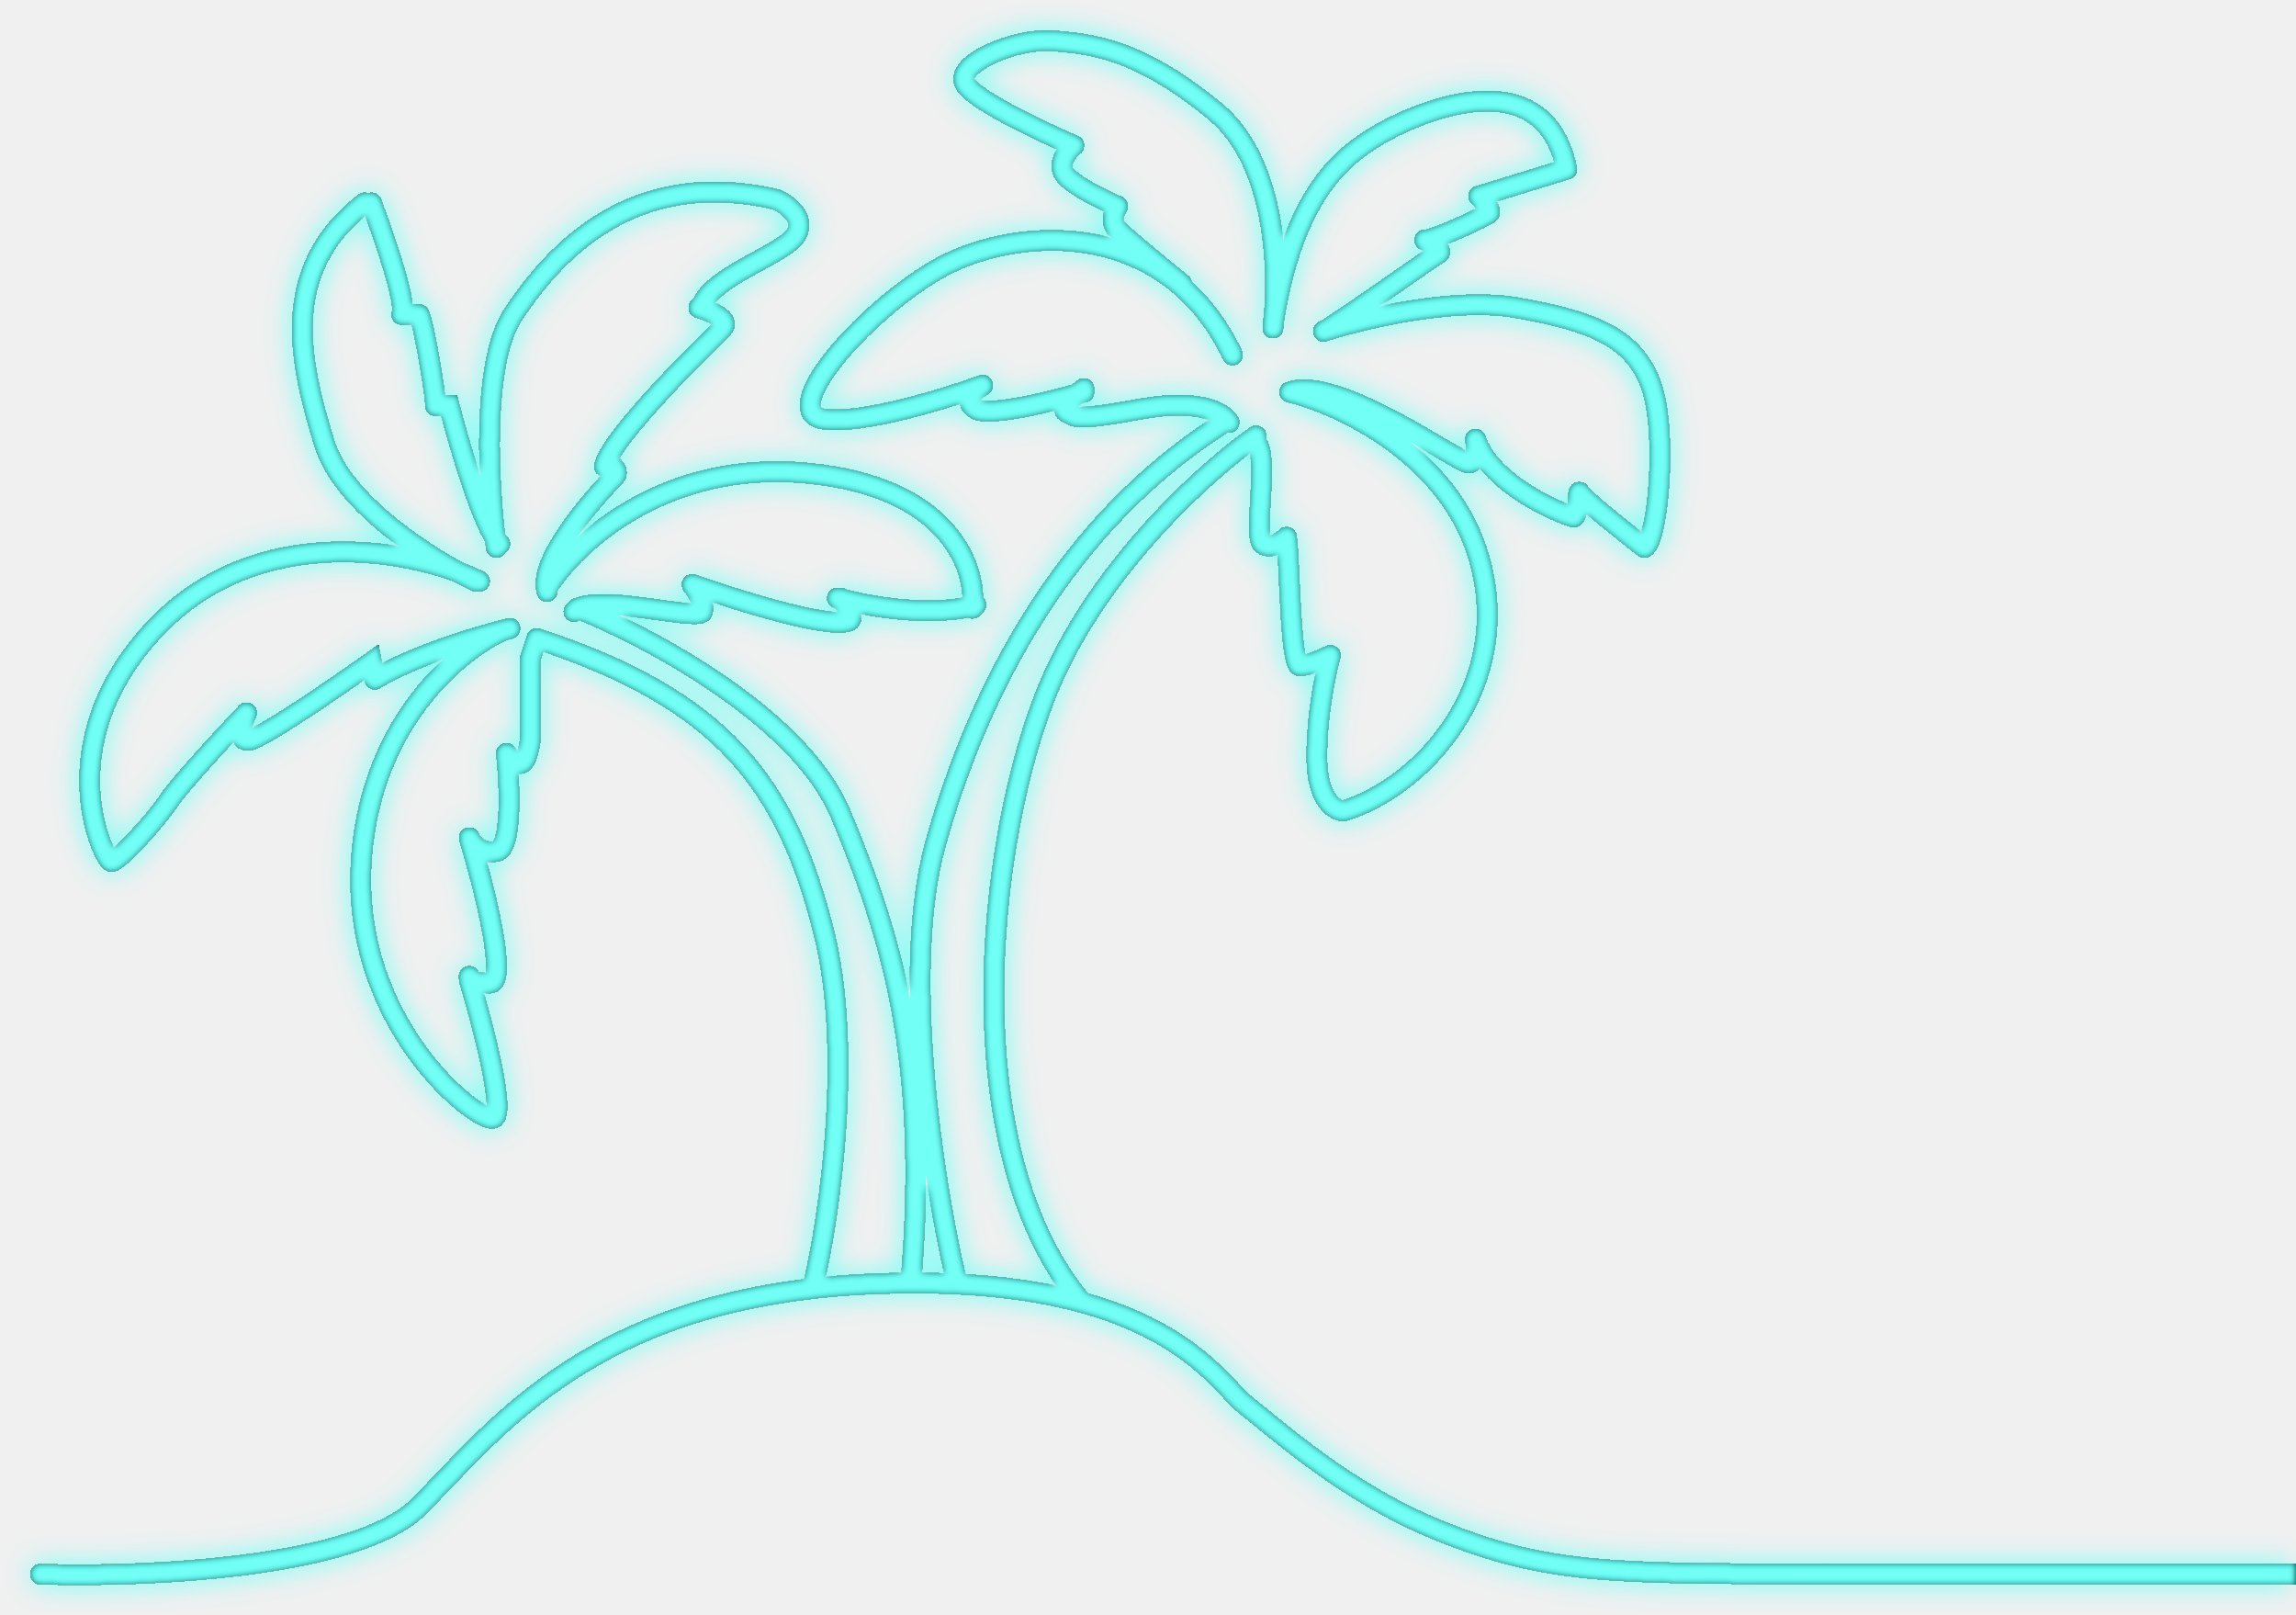
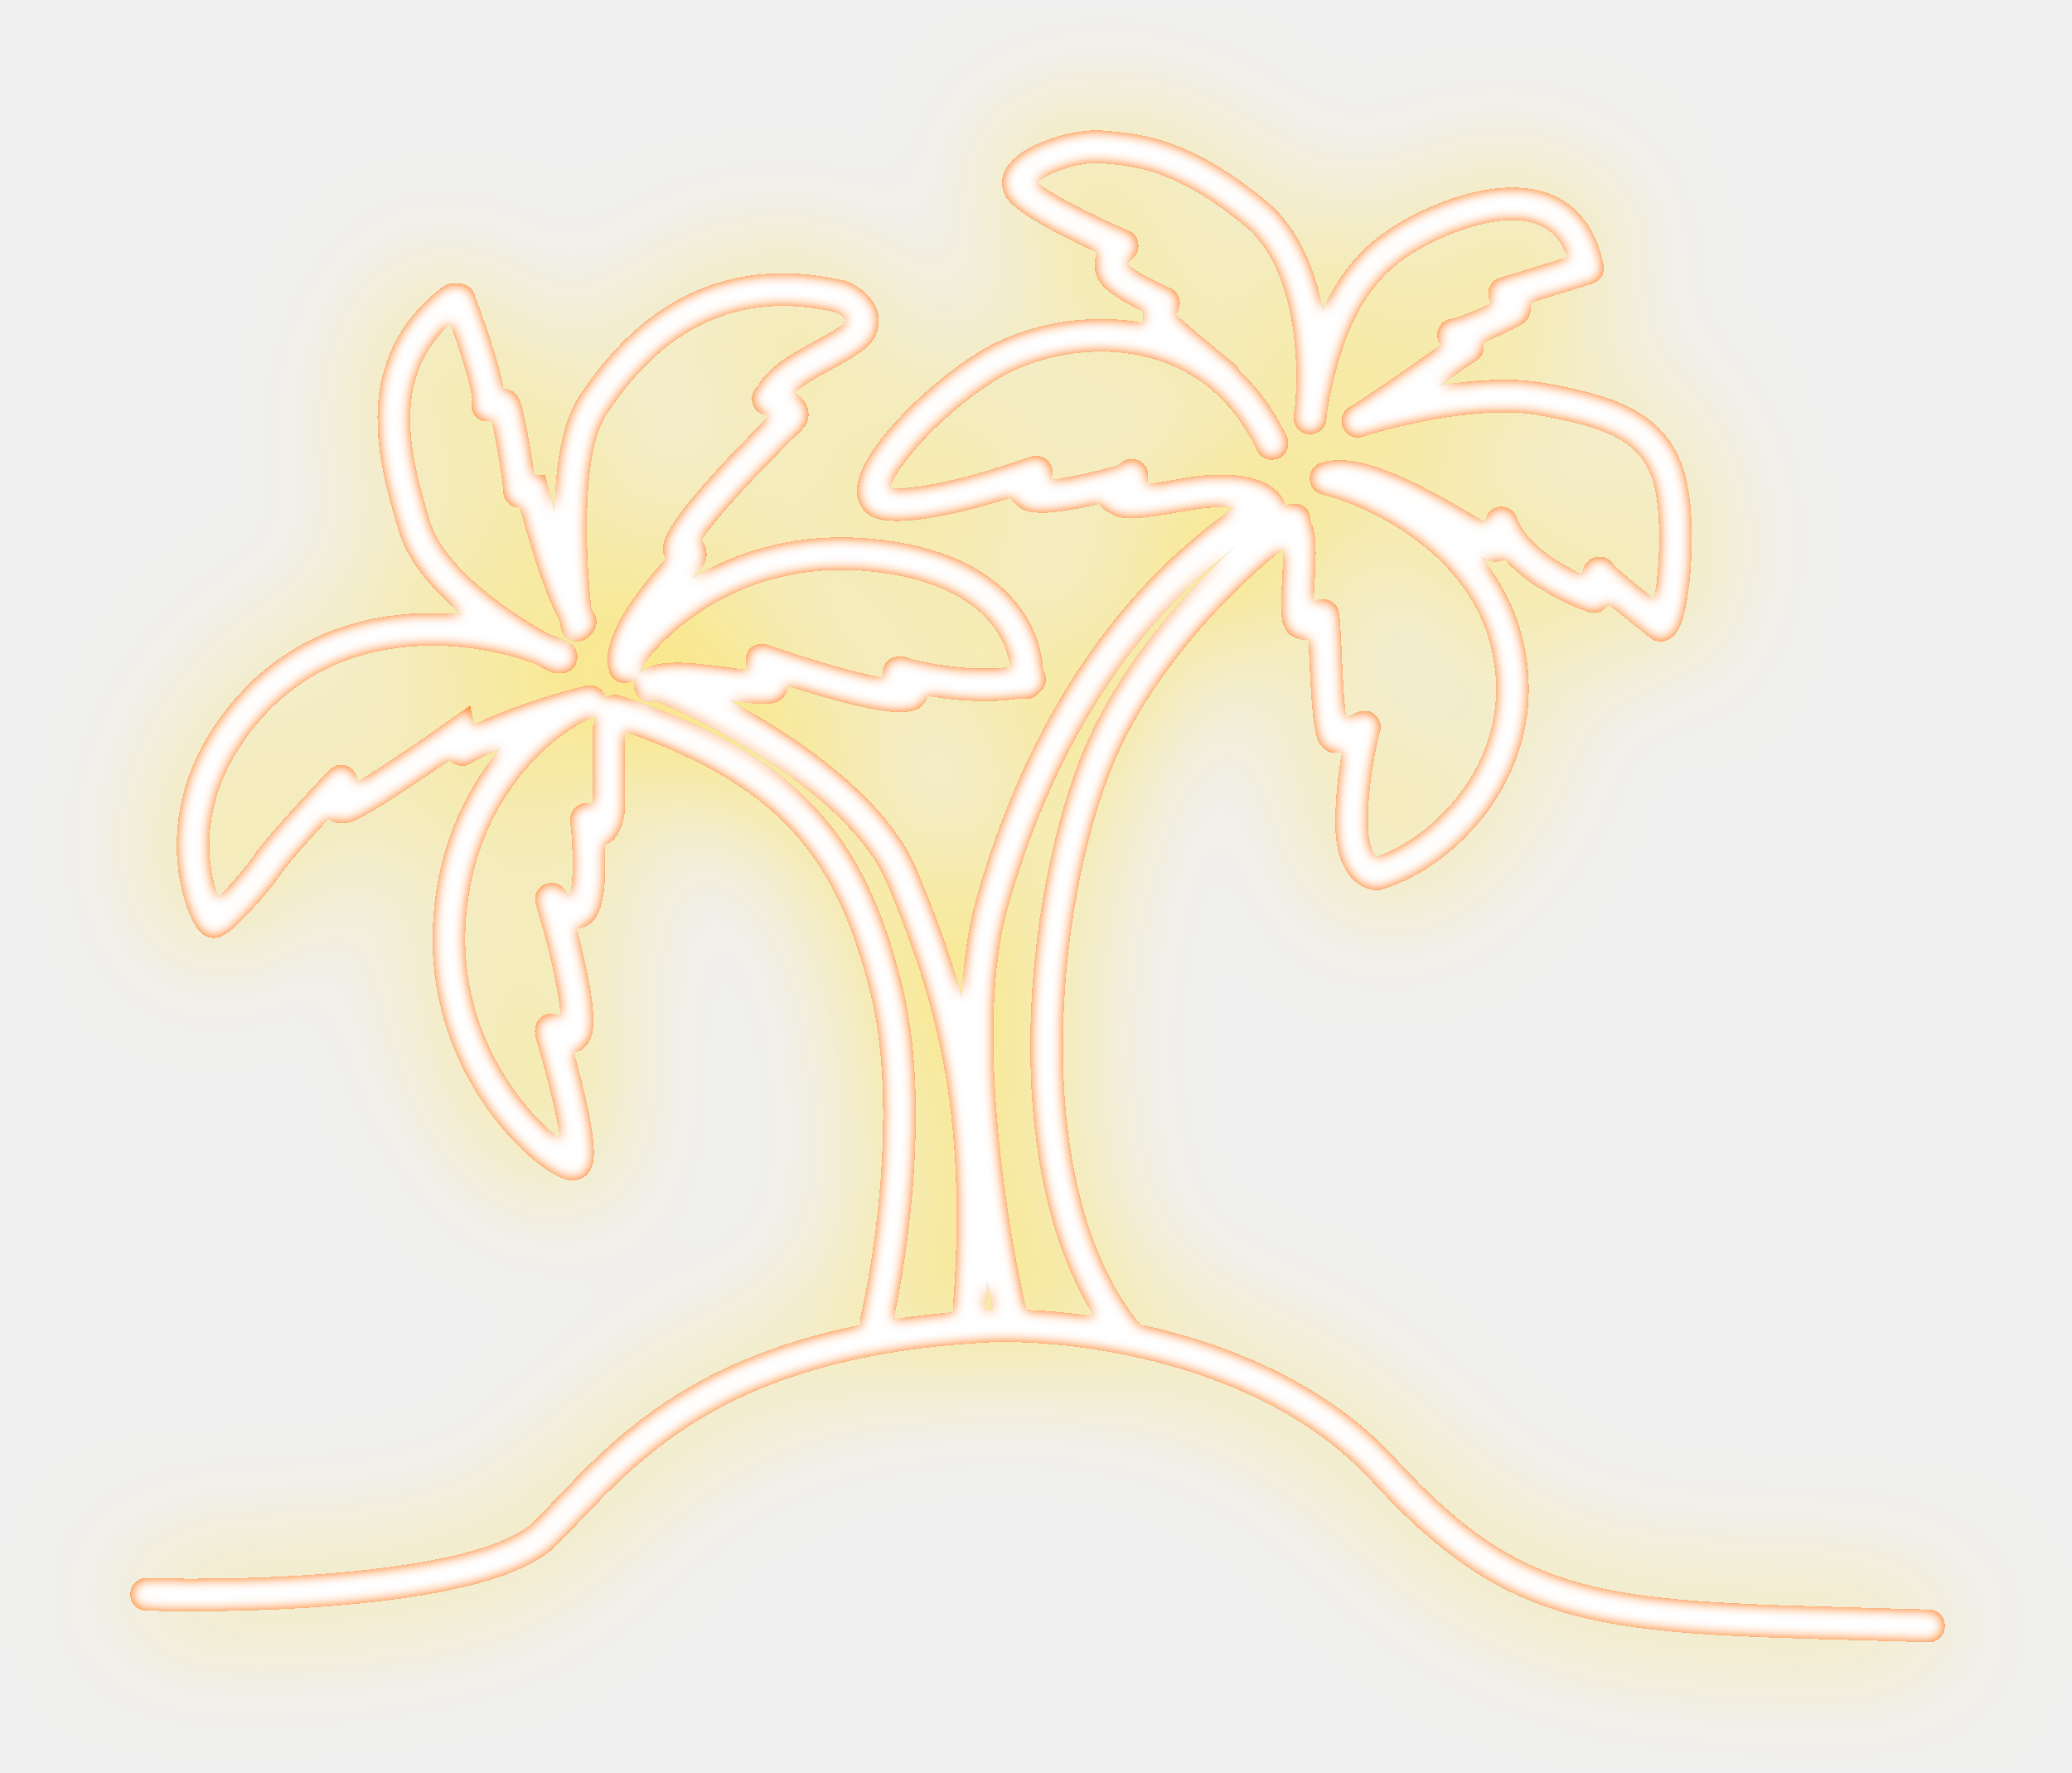
- <svg xmlns="http://www.w3.org/2000/svg" width="340" height="239" viewBox="0 0 340 239" fill="none">
+ <svg xmlns="http://www.w3.org/2000/svg" width="325" height="278" viewBox="0 0 325 278" fill="none">
  <g filter="url(#filter0_di_521_93)">
-     <path d="M175 42.042C172.333 39.876 166.7 35.242 165.5 34.042C164.3 32.843 165 31.209 165.5 30.543" stroke="#71FFF6" stroke-width="3" stroke-linecap="round" />
-     <path d="M165.5 30.543C163.166 29.543 158.3 27.142 157.5 25.543C156.7 23.942 158.166 22.209 159 21.543" stroke="#71FFF6" stroke-width="3" stroke-linecap="round" />
-     <path d="M159 21.543C154.333 19.543 144.6 14.943 143 12.543C141 9.543 150.5 5.543 156 6.043C161.5 6.543 168.5 7.042 180 16.543C189.2 24.142 189.5 41.042 188.5 48.542" stroke="#71FFF6" stroke-width="3" stroke-linecap="round" />
-     <path d="M188.5 48.043C191.5 28.543 199 23.043 204 20.043C209 17.043 228.5 8.043 232 25.043" stroke="#71FFF6" stroke-width="3" stroke-linecap="round" />
-     <path d="M232 25.043L219 29.043" stroke="#71FFF6" stroke-width="3" stroke-linecap="round" />
-     <path d="M219 29.043C219.667 29.709 220.9 31.142 220.5 31.543C220 32.042 212.5 35.542 211 35.542" stroke="#71FFF6" stroke-width="3" stroke-linecap="round" />
-     <path d="M211 35.542C212 36.042 213.8 37.142 213 37.542C212 38.042 198 48.042 196 49.042" stroke="#71FFF6" stroke-width="3" stroke-linecap="round" />
-     <path d="M196 49.042C201.667 47.209 215.3 43.943 224.5 45.542C236 47.542 242 50.042 244.5 57.042C247 64.043 245.5 80.043 243.5 81.043" stroke="#71FFF6" stroke-width="3" stroke-linecap="round" />
-     <path d="M243.5 81.043C240.5 78.709 234.4 73.843 234 73.043C233.5 72.043 234 76.043 233 76.543" stroke="#71FFF6" stroke-width="3" stroke-linecap="round" />
-     <path d="M233 76.543C229 75.209 220.5 71.043 218.5 65.043" stroke="#71FFF6" stroke-width="3" stroke-linecap="round" />
-     <path d="M218.5 65.043C218.667 66.209 218.7 68.543 217.5 68.543C216 68.543 198 55.542 191 58.042" stroke="#71FFF6" stroke-width="3" stroke-linecap="round" />
-     <path d="M191 58.042C198.5 59.876 214.6 67.343 219 82.543C224.5 101.542 210.5 116.542 199 120.042" stroke="#71FFF6" stroke-width="3" stroke-linecap="round" />
-     <path d="M199 120.042C197.667 120.042 195 118.442 195 112.042C195 105.642 196.333 99.376 197 97.043" stroke="#71FFF6" stroke-width="3" stroke-linecap="round" />
-     <path d="M197 97.043C196 97.543 193.7 98.543 192.5 98.543C191 98.543 191 82.543 190.5 79.543" stroke="#71FFF6" stroke-width="3" stroke-linecap="round" />
-     <path d="M190.5 79.543C189.833 80.209 188.2 81.343 187 80.543C185.5 79.543 188 67.543 186 65.543" stroke="#71FFF6" stroke-width="3" stroke-linecap="round" />
-     <path d="M182 62.542C181.334 61.209 177.8 58.943 169 60.542C158 62.542 159.5 61.542 158 61.042C156.8 60.642 159.167 58.542 160.5 57.542" stroke="#71FFF6" stroke-width="3" stroke-linecap="round" />
-     <path d="M160.5 58.042C156 59.376 146.5 61.742 144.5 60.542C142.5 59.343 144.334 57.709 145.5 57.042" stroke="#71FFF6" stroke-width="3" stroke-linecap="round" />
-     <path d="M145.5 57.043C140 59.043 127.6 62.843 122 62.043C115 61.043 127.5 46.543 138.5 40.043C149.5 33.543 172.5 31.543 182.5 52.543" stroke="#71FFF6" stroke-width="3" stroke-linecap="round" />
-     <path d="M186 64.543C179.5 69.043 164.5 82.243 156.5 99.043C146.5 120.042 140.5 169.042 160 192.542" stroke="#71FFF6" stroke-width="3" stroke-linecap="round" />
-     <path d="M141.5 189.042C138.333 175.542 133.3 143.842 138.5 125.042C145 101.542 158 77.543 180.5 63.042" stroke="#71FFF6" stroke-width="3" stroke-linecap="round" />
-     <path d="M85.5 90.043C96 94.209 118.5 106.142 124.5 120.542C132 138.542 137.5 156.542 135 188.542" stroke="#71FFF6" stroke-width="3" stroke-linecap="round" />
-     <path d="M102.5 86.543C103.167 87.376 104.4 89.343 104 90.543C103.5 92.043 87.5 87.543 85 90.543" stroke="#71FFF6" stroke-width="3" stroke-linecap="round" />
-     <path d="M124.5 88.543C125 89.209 126 90.743 126 91.543C126 92.543 121.5 93.043 102.5 86.543" stroke="#71FFF6" stroke-width="3" stroke-linecap="round" />
-     <path d="M144.5 89.543C142.167 90.376 134.8 91.343 124 88.543" stroke="#71FFF6" stroke-width="3" stroke-linecap="round" />
-     <path d="M81 87.043C85 80.543 98.3 68.043 119.5 70.043C140.7 72.043 144.667 84.209 144 90.043" stroke="#71FFF6" stroke-width="3" stroke-linecap="round" />
-     <path d="M90 68.543C90.667 68.876 91.8 69.743 91 70.543C90 71.543 79.5 82.543 81 87.543" stroke="#71FFF6" stroke-width="3" stroke-linecap="round" />
-     <path d="M103.5 45.542C105.167 46.042 108.2 47.343 107 48.542C105.5 50.042 90.5 64.543 89.5 69.043" stroke="#71FFF6" stroke-width="3" stroke-linecap="round" />
-     <path d="M115 29.543C116.5 30.209 119.2 32.142 118 34.542C116.5 37.542 106 40.542 104 45.042" stroke="#71FFF6" stroke-width="3" stroke-linecap="round" />
-     <path d="M65 60.042H66.5C68 65.876 71.6 78.142 74 80.543" stroke="#71FFF6" stroke-width="3" stroke-linecap="round" />
-     <path d="M73.5 81.042C72.333 72.542 71.2 53.742 76 46.542C82 37.542 93.5 24.542 115 29.542" stroke="#71FFF6" stroke-width="3" stroke-linecap="round" />
-     <path d="M59.5 46.542C60.167 46.542 61.6 46.542 62 46.542C62.5 46.542 64.5 58.042 64.5 60.042" stroke="#71FFF6" stroke-width="3" stroke-linecap="round" />
-     <path d="M55 30.043C56.833 34.876 60.3 44.943 59.5 46.542" stroke="#71FFF6" stroke-width="3" stroke-linecap="round" />
-     <path d="M70.5 86.043C64.166 83.043 50.8 74.743 48 65.543C44.5 54.042 41 40.042 54 30.043" stroke="#71FFF6" stroke-width="3" stroke-linecap="round" />
-     <path d="M36.5 105.542C33.333 108.876 26.6 116.142 25 118.542C23 121.542 17.5 127.542 16.5 127.542C15.5 127.542 7 110.542 22.5 93.543C38 76.543 62 81.543 71 86.043" stroke="#71FFF6" stroke-width="3" stroke-linecap="round" />
-     <path d="M55.5 100.542L55 98.043C49.833 101.709 39 109.142 37 109.542C35 109.942 35.833 107.042 36.5 105.542" stroke="#71FFF6" stroke-width="3" stroke-linecap="round" />
-     <path d="M75.5 93.043C71.333 94.043 61.5 96.942 55.5 100.542" stroke="#71FFF6" stroke-width="3" stroke-linecap="round" />
-     <path d="M69.5 145.042C71.5 151.709 75 165.142 73 165.542C70.5 166.042 52 151.542 53.5 127.542C55 103.542 72.5 93.543 75.5 93.043" stroke="#71FFF6" stroke-width="3" stroke-linecap="round" />
-     <path d="M69.5 124.042C71.667 131.209 75.3 145.542 72.5 145.542C69.7 145.542 69.333 144.876 69.5 144.542" stroke="#71FFF6" stroke-width="3" stroke-linecap="round" />
-     <path d="M75 111.542C75.5 116.209 75.9 125.642 73.5 126.042C71.1 126.442 69.833 124.876 69.5 124.042" stroke="#71FFF6" stroke-width="3" stroke-linecap="round" />
-     <path d="M79.5 94.543L78.5 97.543C78.5 101.376 78.5 109.142 78.5 109.542C78.5 110.042 78 113.042 77 113.042C76.2 113.042 75.333 112.042 75 111.542" stroke="#71FFF6" stroke-width="3" stroke-linecap="round" />
-     <path d="M120.5 190.042C122.833 180.042 126.4 155.642 122 138.042C116.5 116.042 107 103.542 79.5 94.543" stroke="#71FFF6" stroke-width="3" stroke-linecap="round" />
-     <path d="M6 233.043C20.833 233.543 52.8 232.243 62 223.043C73.5 211.543 88 191.543 130 190.043C172 188.543 180 204.543 184.5 208.043C189 211.543 199.427 221.064 213 226.542C229 233 238 233 270.5 233" stroke="#71FFF6" stroke-width="3" stroke-linecap="round" />
-     <path d="M270.5 233C294 233 342.5 233 348.5 233" stroke="#71FFF6" stroke-width="3" stroke-linecap="round" />
+     <path d="M192 59.042C189.333 56.876 183.7 52.242 182.5 51.042C181.3 49.843 182 48.209 182.5 47.542" stroke="white" stroke-width="5" stroke-linecap="round" />
+     <path d="M182.5 47.542C180.166 46.542 175.3 44.142 174.5 42.542C173.7 40.943 175.166 39.209 176 38.542" stroke="white" stroke-width="5" stroke-linecap="round" />
+     <path d="M176 38.543C171.333 36.543 161.6 31.943 160 29.543C158 26.543 167.5 22.543 173 23.043C178.5 23.543 185.5 24.043 197 33.542C206.2 41.142 206.5 58.042 205.5 65.543" stroke="white" stroke-width="5" stroke-linecap="round" />
+     <path d="M205.5 65.043C208.5 45.543 216 40.043 221 37.043C226 34.043 245.5 25.043 249 42.043" stroke="white" stroke-width="5" stroke-linecap="round" />
+     <path d="M249 42.042L236 46.042" stroke="white" stroke-width="5" stroke-linecap="round" />
+     <path d="M236 46.042C236.667 46.709 237.9 48.142 237.5 48.542C237 49.042 229.5 52.542 228 52.542" stroke="white" stroke-width="5" stroke-linecap="round" />
+     <path d="M228 52.542C229 53.042 230.8 54.142 230 54.542C229 55.042 215 65.043 213 66.043" stroke="white" stroke-width="5" stroke-linecap="round" />
+     <path d="M213 66.043C218.667 64.209 232.3 60.943 241.5 62.542C253 64.543 259 67.043 261.5 74.043C264 81.043 262.5 97.043 260.5 98.043" stroke="white" stroke-width="5" stroke-linecap="round" />
+     <path d="M260.5 98.043C257.5 95.709 251.4 90.843 251 90.043C250.5 89.043 251 93.043 250 93.543" stroke="white" stroke-width="5" stroke-linecap="round" />
+     <path d="M250 93.543C246 92.209 237.5 88.043 235.5 82.043" stroke="white" stroke-width="5" stroke-linecap="round" />
+     <path d="M235.5 82.043C235.667 83.209 235.7 85.543 234.5 85.543C233 85.543 215 72.543 208 75.043" stroke="white" stroke-width="5" stroke-linecap="round" />
+     <path d="M208 75.043C215.5 76.876 231.6 84.343 236 99.543C241.5 118.542 227.5 133.542 216 137.042" stroke="white" stroke-width="5" stroke-linecap="round" />
+     <path d="M216 137.042C214.667 137.042 212 135.442 212 129.042C212 122.642 213.333 116.376 214 114.042" stroke="white" stroke-width="5" stroke-linecap="round" />
+     <path d="M214 114.042C213 114.542 210.7 115.542 209.5 115.542C208 115.542 208 99.543 207.5 96.543" stroke="white" stroke-width="5" stroke-linecap="round" />
+     <path d="M207.5 96.543C206.833 97.209 205.2 98.343 204 97.543C202.5 96.543 205 84.543 203 82.543" stroke="white" stroke-width="5" stroke-linecap="round" />
+     <path d="M199 79.543C198.334 78.209 194.8 75.942 186 77.543C175 79.543 176.5 78.543 175 78.043C173.8 77.642 176.167 75.543 177.5 74.543" stroke="white" stroke-width="5" stroke-linecap="round" />
+     <path d="M177.5 75.043C173 76.376 163.5 78.743 161.5 77.543C159.5 76.343 161.334 74.709 162.5 74.043" stroke="white" stroke-width="5" stroke-linecap="round" />
+     <path d="M162.5 74.043C157 76.043 144.6 79.843 139 79.043C132 78.043 144.5 63.543 155.5 57.043C166.5 50.543 189.5 48.543 199.5 69.543" stroke="white" stroke-width="5" stroke-linecap="round" />
+     <path d="M203 81.543C196.5 86.043 181.5 99.243 173.5 116.042C163.5 137.042 157.5 186.042 177 209.542" stroke="white" stroke-width="5" stroke-linecap="round" />
+     <path d="M158.5 206.042C155.333 192.542 150.3 160.842 155.5 142.042C162 118.542 175 94.543 197.5 80.043" stroke="white" stroke-width="5" stroke-linecap="round" />
+     <path d="M102.5 107.042C113 111.209 135.5 123.142 141.5 137.542C149 155.542 154.5 173.542 152 205.542" stroke="white" stroke-width="5" stroke-linecap="round" />
+     <path d="M119.5 103.542C120.167 104.376 121.4 106.342 121 107.542C120.5 109.042 104.5 104.542 102 107.542" stroke="white" stroke-width="5" stroke-linecap="round" />
+     <path d="M141.5 105.542C142 106.209 143 107.742 143 108.542C143 109.542 138.5 110.042 119.5 103.542" stroke="white" stroke-width="5" stroke-linecap="round" />
+     <path d="M161.5 106.542C159.167 107.376 151.8 108.342 141 105.542" stroke="white" stroke-width="5" stroke-linecap="round" />
+     <path d="M98 104.043C102 97.543 115.3 85.043 136.5 87.043C157.7 89.043 161.667 101.209 161 107.042" stroke="white" stroke-width="5" stroke-linecap="round" />
+     <path d="M107 85.543C107.667 85.876 108.8 86.743 108 87.543C107 88.543 96.5 99.543 98 104.542" stroke="white" stroke-width="5" stroke-linecap="round" />
+     <path d="M120.5 62.542C122.167 63.042 125.2 64.343 124 65.543C122.5 67.043 107.5 81.543 106.5 86.043" stroke="white" stroke-width="5" stroke-linecap="round" />
+     <path d="M132 46.542C133.5 47.209 136.2 49.142 135 51.542C133.5 54.542 123 57.542 121 62.042" stroke="white" stroke-width="5" stroke-linecap="round" />
+     <path d="M82 77.043H83.5C85 82.876 88.6 95.142 91 97.543" stroke="white" stroke-width="5" stroke-linecap="round" />
+     <path d="M90.5 98.042C89.333 89.542 88.2 70.742 93 63.542C99 54.542 110.5 41.542 132 46.542" stroke="white" stroke-width="5" stroke-linecap="round" />
+     <path d="M76.5 63.542C77.167 63.542 78.6 63.542 79 63.542C79.5 63.542 81.5 75.043 81.5 77.043" stroke="white" stroke-width="5" stroke-linecap="round" />
+     <path d="M72 47.042C73.833 51.876 77.3 61.943 76.5 63.542" stroke="white" stroke-width="5" stroke-linecap="round" />
+     <path d="M87.5 103.042C81.166 100.042 67.8 91.743 65 82.543C61.5 71.043 58 57.042 71 47.042" stroke="white" stroke-width="5" stroke-linecap="round" />
+     <path d="M53.5 122.542C50.333 125.876 43.6 133.142 42 135.542C40 138.542 34.5 144.542 33.5 144.542C32.5 144.542 24 127.542 39.5 110.542C55 93.543 79 98.543 88 103.042" stroke="white" stroke-width="5" stroke-linecap="round" />
+     <path d="M72.5 117.542L72 115.042C66.833 118.709 56 126.142 54 126.542C52 126.942 52.833 124.042 53.5 122.542" stroke="white" stroke-width="5" stroke-linecap="round" />
+     <path d="M92.5 110.042C88.333 111.042 78.5 113.942 72.5 117.542" stroke="white" stroke-width="5" stroke-linecap="round" />
+     <path d="M86.5 162.042C88.5 168.709 92 182.142 90 182.542C87.5 183.042 69 168.542 70.5 144.542C72 120.542 89.5 110.542 92.5 110.042" stroke="white" stroke-width="5" stroke-linecap="round" />
+     <path d="M86.5 141.042C88.667 148.209 92.3 162.542 89.5 162.542C86.7 162.542 86.333 161.876 86.5 161.542" stroke="white" stroke-width="5" stroke-linecap="round" />
+     <path d="M92 128.542C92.5 133.209 92.9 142.642 90.5 143.042C88.1 143.442 86.833 141.876 86.5 141.042" stroke="white" stroke-width="5" stroke-linecap="round" />
+     <path d="M96.5 111.542L95.5 114.542C95.5 118.376 95.5 126.142 95.5 126.542C95.5 127.042 95 130.042 94 130.042C93.2 130.042 92.333 129.042 92 128.542" stroke="white" stroke-width="5" stroke-linecap="round" />
+     <path d="M137.5 207.042C139.833 197.042 143.4 172.642 139 155.042C133.5 133.042 124 120.542 96.5 111.542" stroke="white" stroke-width="5" stroke-linecap="round" />
+     <path d="M23 250.043C37.833 250.543 76.3 249.7 85.5 240.5C97 229 110 210.5 154.5 208C167.833 207.333 199 210.9 217 230.5C239.5 255 253 253.5 302.5 255" stroke="white" stroke-width="5" stroke-linecap="round" />
  </g>
  <defs>
-     <filter id="filter0_di_521_93" x="0.5" y="0.5" width="353.5" height="238.134" filterUnits="userSpaceOnUse" color-interpolation-filters="sRGB">
+     <filter id="filter0_di_521_93" x="0.5" y="0.5" width="324.5" height="277" filterUnits="userSpaceOnUse" color-interpolation-filters="sRGB">
      <feFlood flood-opacity="0" result="BackgroundImageFix" />
      <feColorMatrix in="SourceAlpha" type="matrix" values="0 0 0 0 0 0 0 0 0 0 0 0 0 0 0 0 0 0 127 0" result="hardAlpha" />
      <feOffset />
-       <feGaussianBlur stdDeviation="2" />
+       <feGaussianBlur stdDeviation="10" />
      <feComposite in2="hardAlpha" operator="out" />
-       <feColorMatrix type="matrix" values="0 0 0 0 0.442 0 0 0 0 1 0 0 0 0 0.967 0 0 0 1 0" />
+       <feColorMatrix type="matrix" values="0 0 0 0 1 0 0 0 0 0.889 0 0 0 0 0.304 0 0 0 1 0" />
      <feBlend mode="normal" in2="BackgroundImageFix" result="effect1_dropShadow_521_93" />
      <feBlend mode="normal" in="SourceGraphic" in2="effect1_dropShadow_521_93" result="shape" />
      <feColorMatrix in="SourceAlpha" type="matrix" values="0 0 0 0 0 0 0 0 0 0 0 0 0 0 0 0 0 0 127 0" result="hardAlpha" />
      <feOffset />
-       <feGaussianBlur stdDeviation="0.5" />
+       <feGaussianBlur stdDeviation="1" />
      <feComposite in2="hardAlpha" operator="arithmetic" k2="-1" k3="1" />
-       <feColorMatrix type="matrix" values="0 0 0 0 0 0 0 0 0 0.425 0 0 0 0 0.4 0 0 0 1 0" />
+       <feColorMatrix type="matrix" values="0 0 0 0 1 0 0 0 0 0.42 0 0 0 0 0 0 0 0 1 0" />
      <feBlend mode="normal" in2="shape" result="effect2_innerShadow_521_93" />
    </filter>
  </defs>
</svg>
